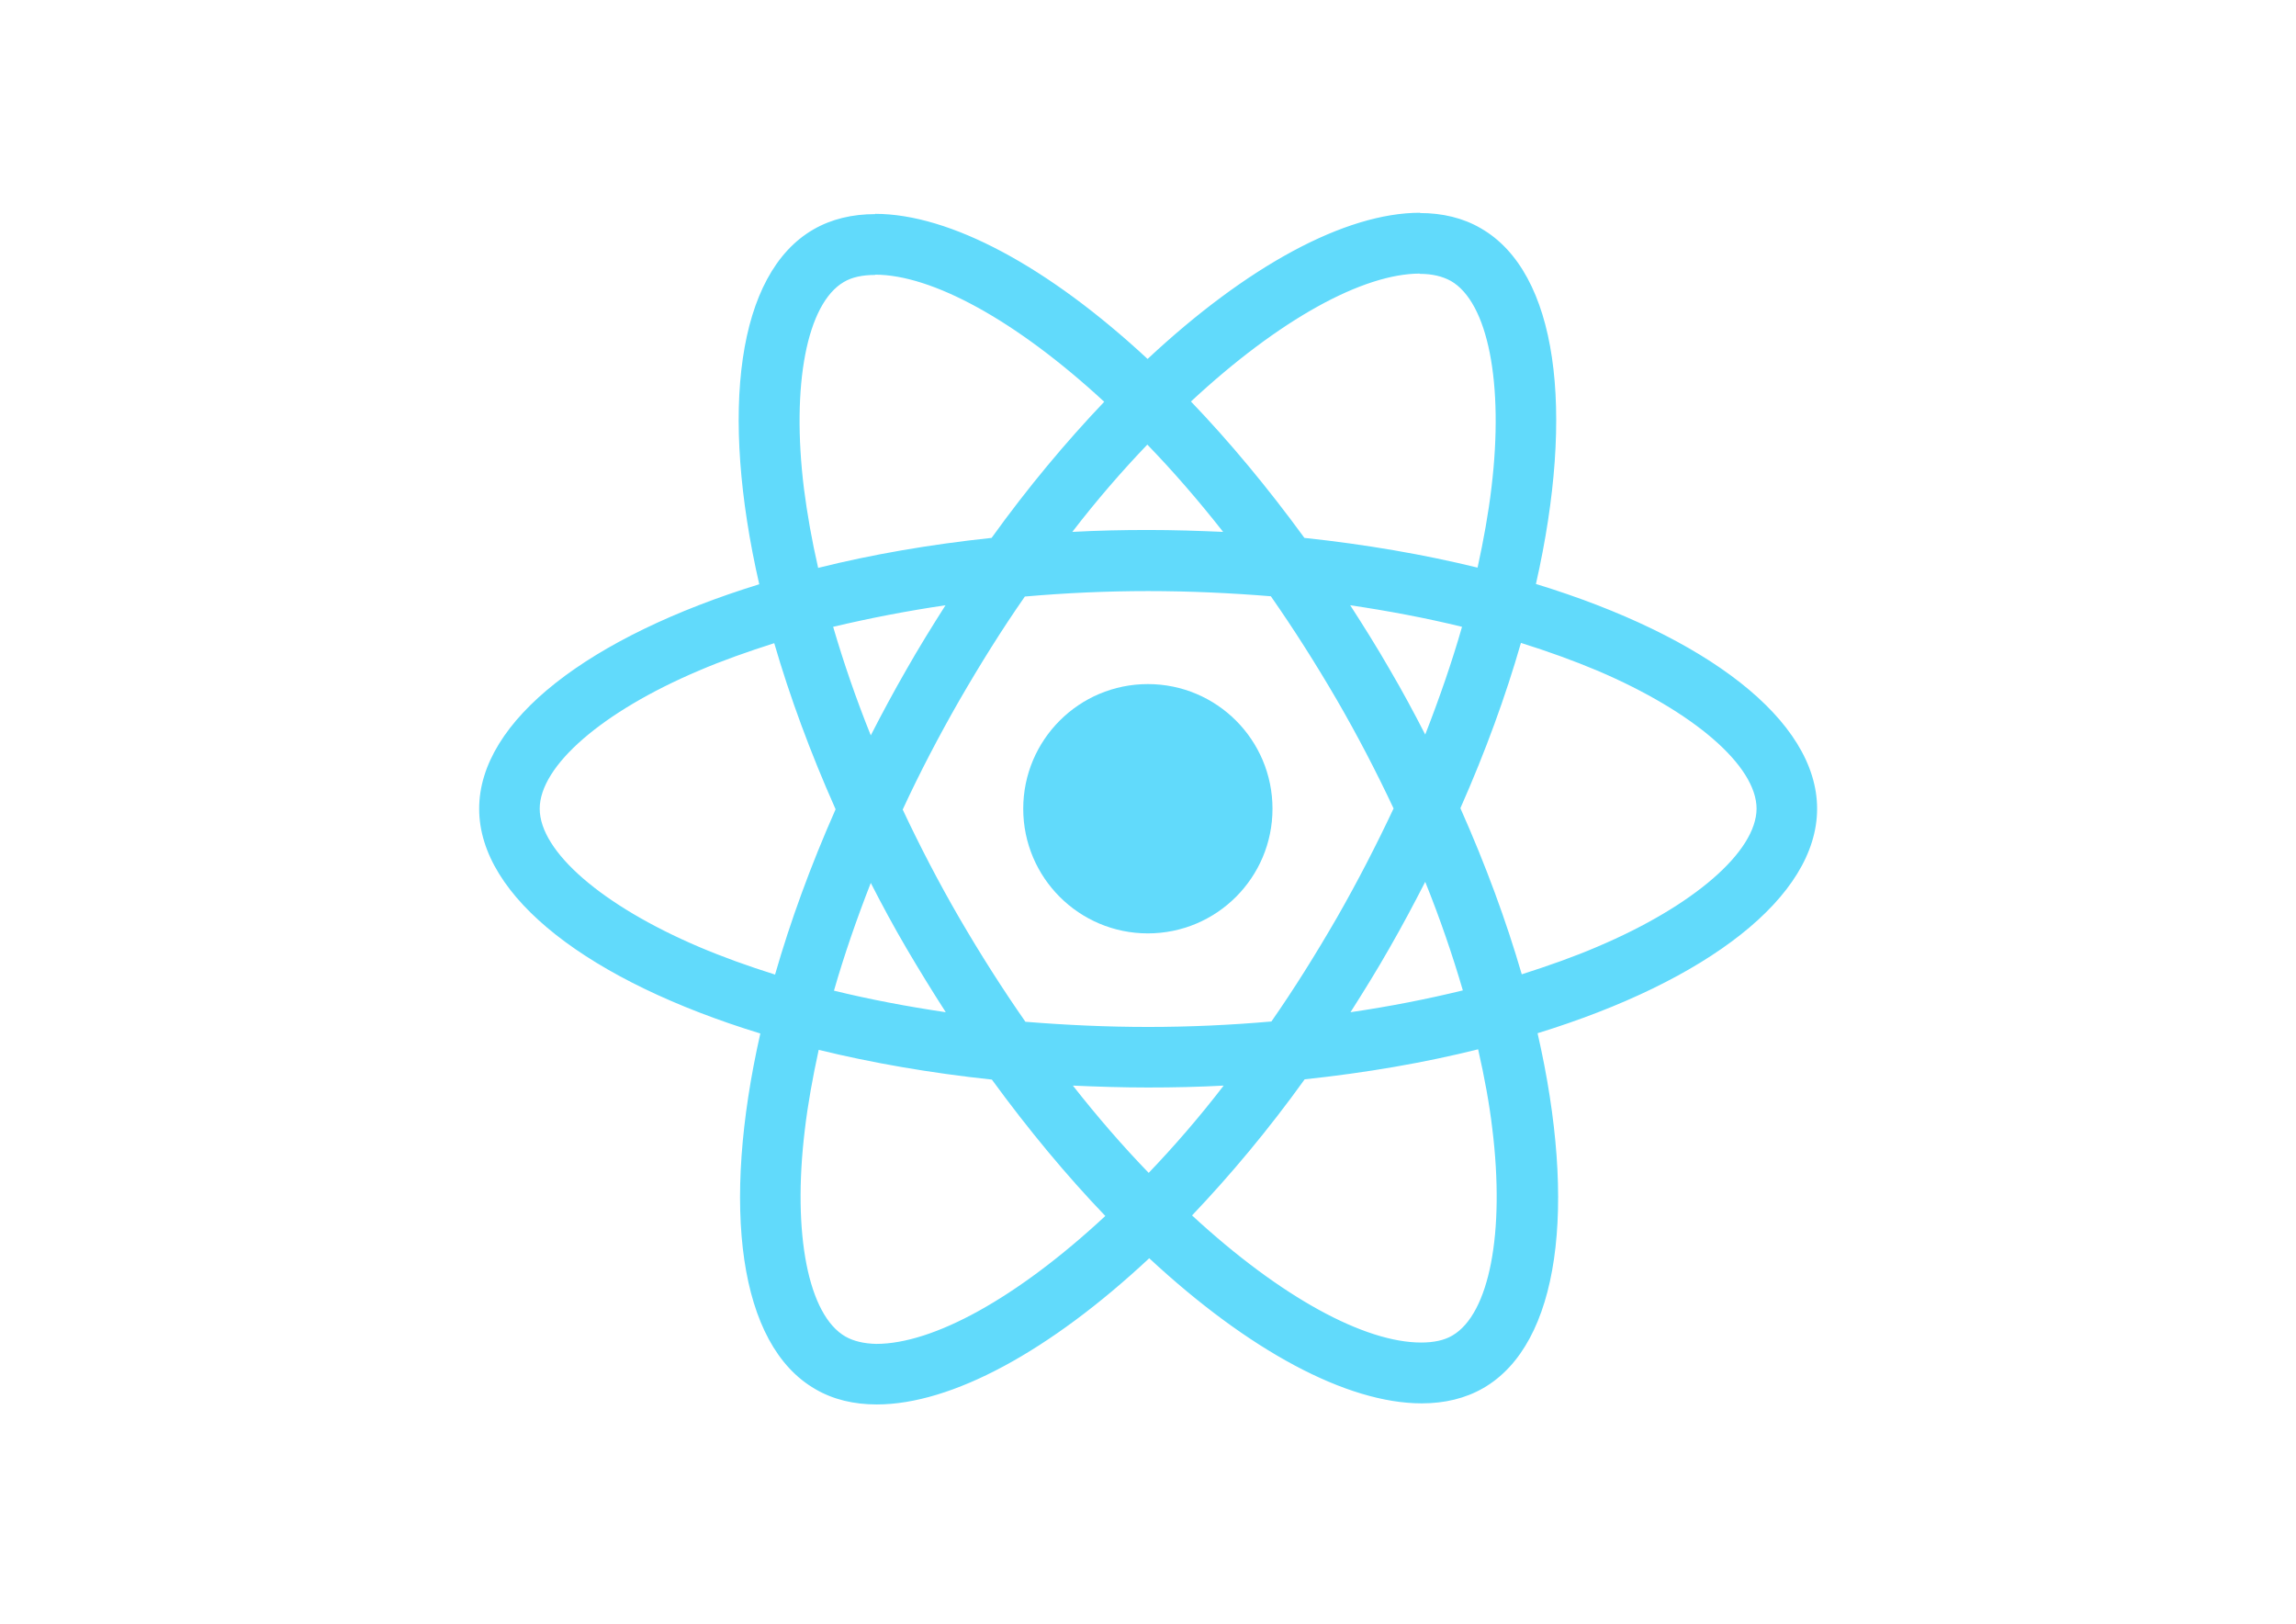
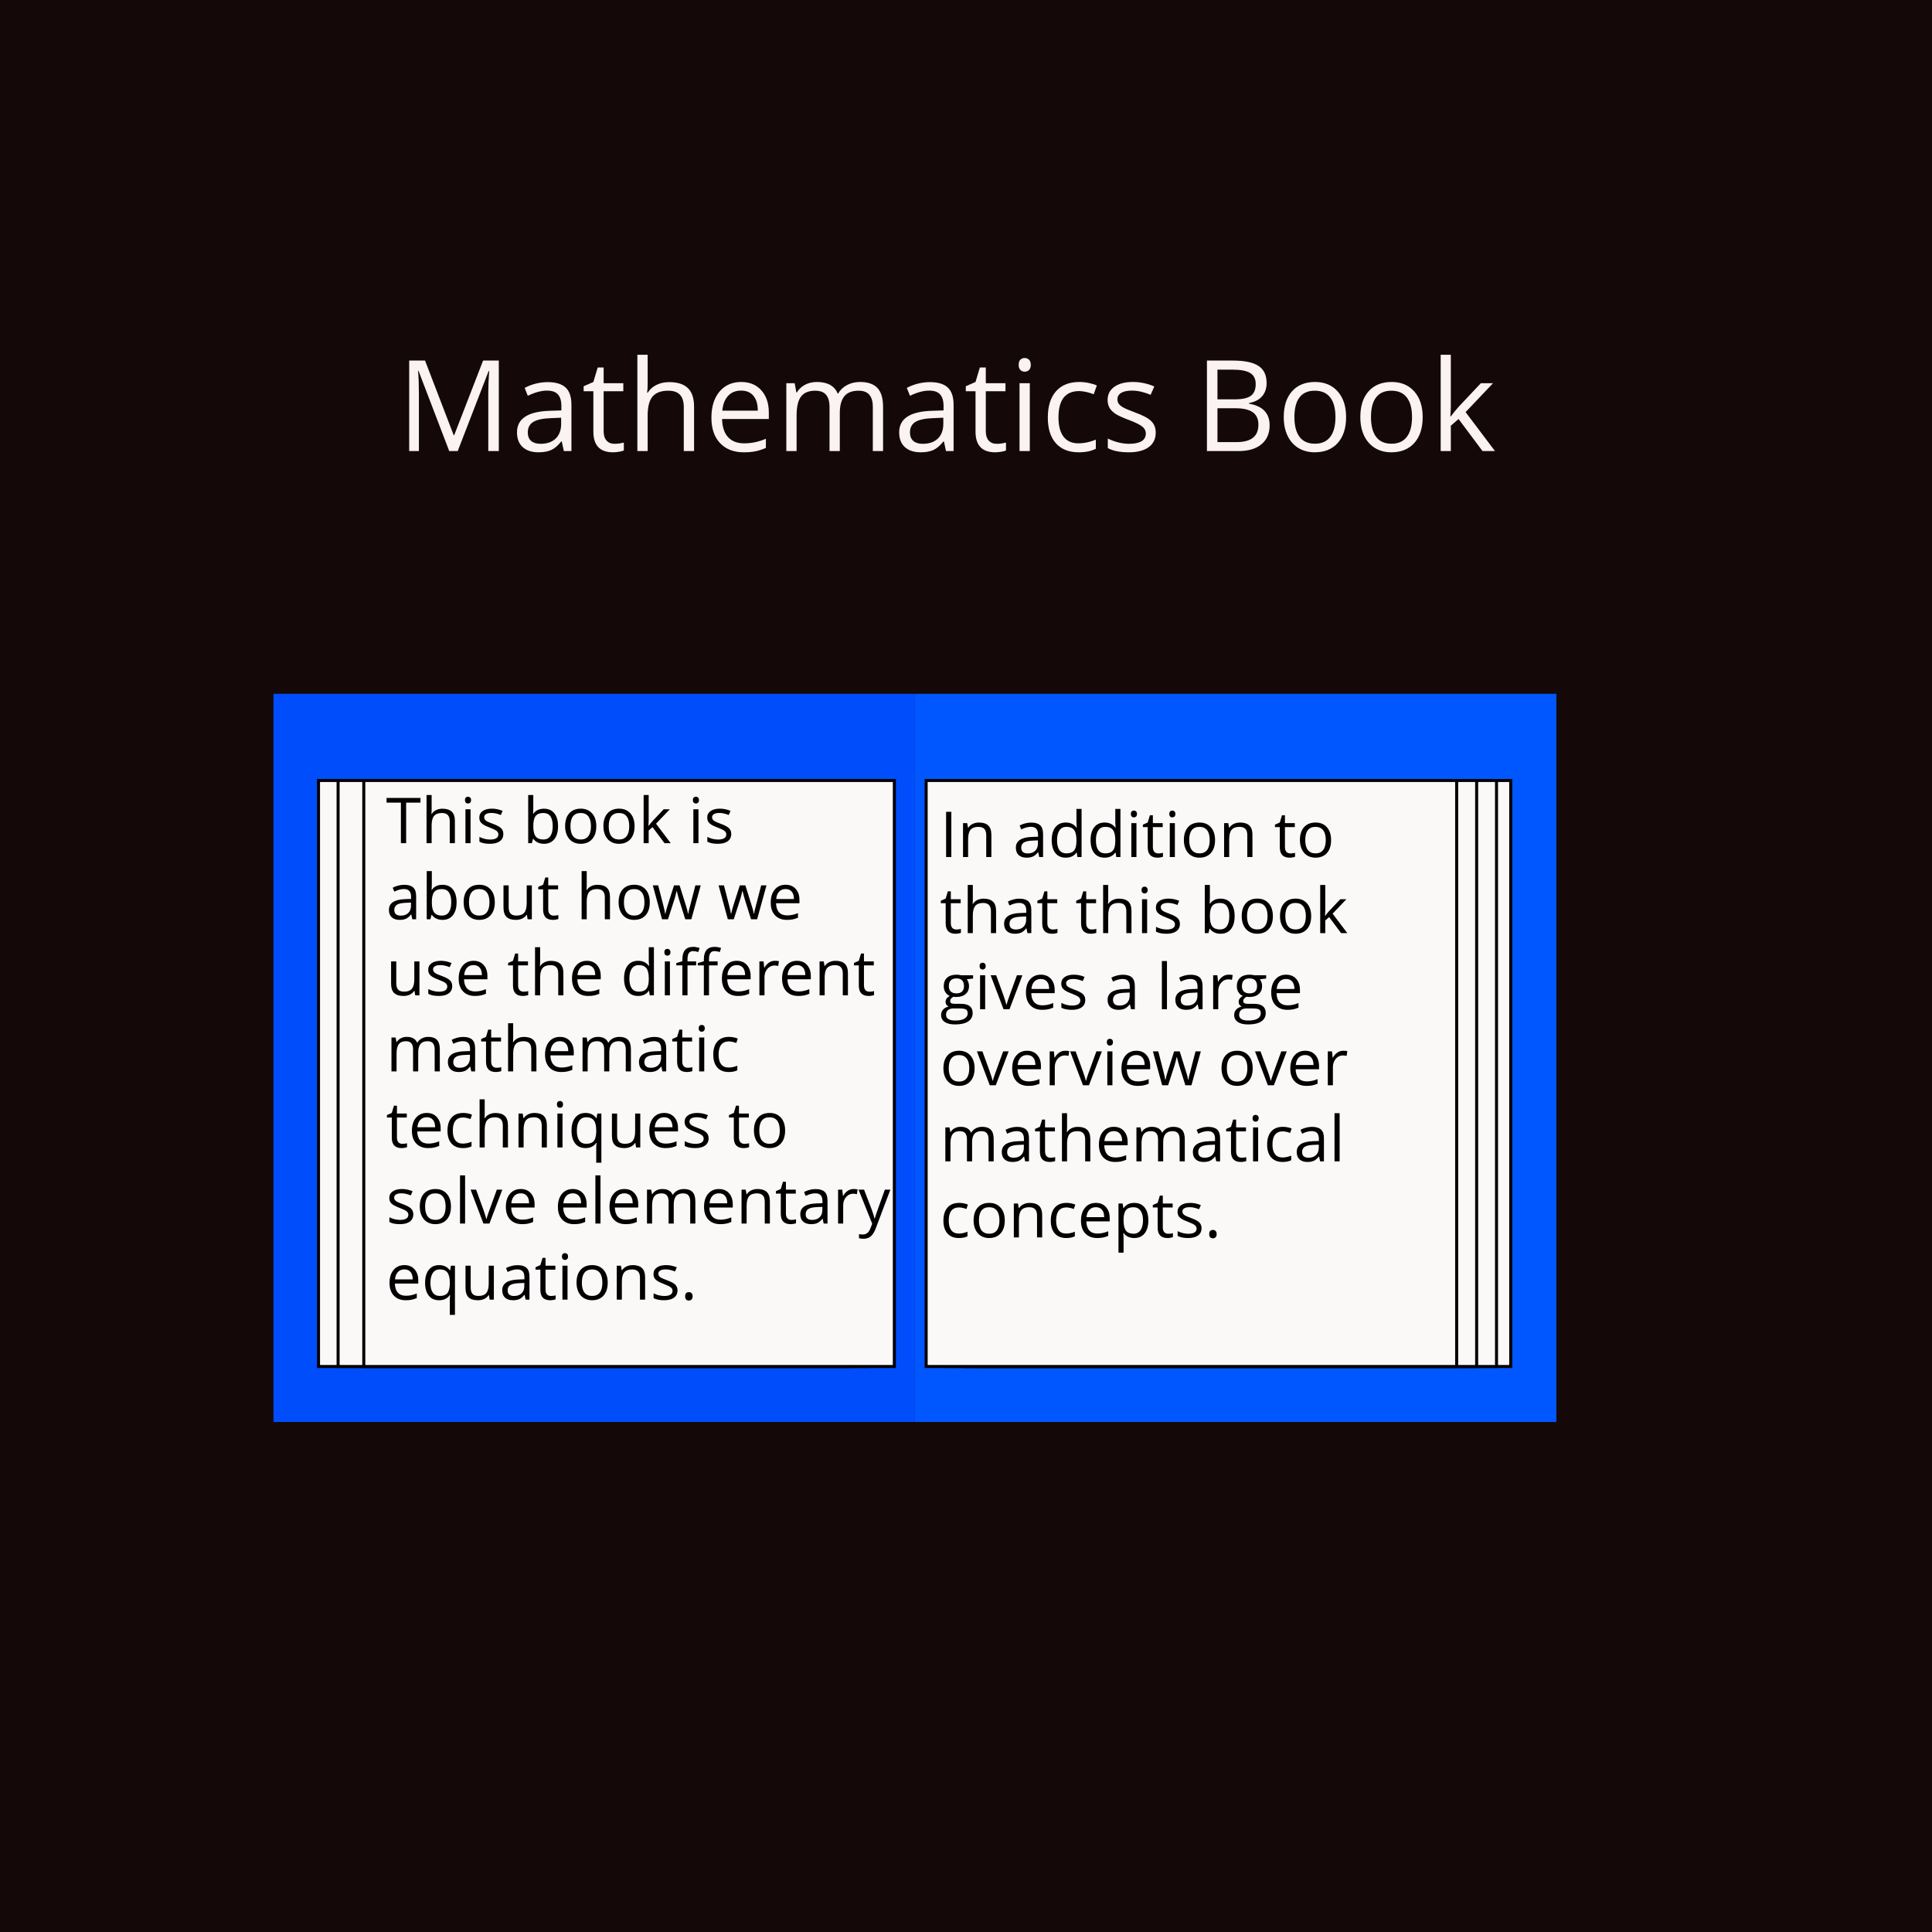
- <svg xmlns="http://www.w3.org/2000/svg" viewBox="0 0 841.9 595.3">
-   <g fill="#61DAFB">
-     <path d="M666.3 296.5c0-32.5-40.7-63.3-103.1-82.4 14.4-63.6 8-114.2-20.2-130.4-6.5-3.8-14.1-5.6-22.4-5.6v22.3c4.6 0 8.3.9 11.4 2.6 13.6 7.8 19.5 37.5 14.9 75.7-1.1 9.4-2.9 19.3-5.1 29.4-19.6-4.8-41-8.5-63.5-10.9-13.5-18.5-27.5-35.3-41.6-50 32.6-30.3 63.2-46.9 84-46.9V78c-27.5 0-63.5 19.6-99.9 53.6-36.4-33.8-72.4-53.2-99.9-53.2v22.3c20.7 0 51.4 16.5 84 46.6-14 14.7-28 31.4-41.3 49.9-22.6 2.4-44 6.1-63.6 11-2.3-10-4-19.7-5.2-29-4.7-38.2 1.1-67.9 14.6-75.8 3-1.8 6.9-2.6 11.5-2.6V78.5c-8.4 0-16 1.8-22.6 5.6-28.1 16.2-34.4 66.7-19.9 130.1-62.2 19.2-102.7 49.9-102.7 82.3 0 32.5 40.7 63.3 103.1 82.4-14.4 63.6-8 114.2 20.2 130.4 6.5 3.8 14.1 5.6 22.5 5.6 27.5 0 63.5-19.6 99.9-53.6 36.4 33.8 72.4 53.2 99.9 53.2 8.4 0 16-1.8 22.6-5.6 28.1-16.2 34.4-66.7 19.9-130.1 62-19.1 102.5-49.9 102.5-82.3zm-130.2-66.7c-3.7 12.9-8.3 26.2-13.5 39.5-4.1-8-8.4-16-13.1-24-4.6-8-9.5-15.8-14.4-23.4 14.2 2.1 27.9 4.7 41 7.9zm-45.8 106.5c-7.8 13.5-15.8 26.3-24.1 38.2-14.9 1.3-30 2-45.2 2-15.1 0-30.2-.7-45-1.9-8.3-11.9-16.4-24.6-24.2-38-7.6-13.1-14.5-26.4-20.8-39.8 6.2-13.4 13.2-26.8 20.7-39.9 7.8-13.5 15.8-26.3 24.1-38.2 14.9-1.3 30-2 45.2-2 15.1 0 30.2.7 45 1.9 8.3 11.9 16.4 24.6 24.2 38 7.6 13.1 14.5 26.4 20.8 39.8-6.3 13.4-13.2 26.8-20.7 39.9zm32.3-13c5.4 13.4 10 26.8 13.8 39.8-13.1 3.2-26.9 5.9-41.2 8 4.9-7.7 9.8-15.6 14.4-23.7 4.6-8 8.9-16.1 13-24.1zM421.2 430c-9.3-9.6-18.6-20.3-27.8-32 9 .4 18.2.7 27.5.7 9.4 0 18.7-.2 27.8-.7-9 11.7-18.3 22.4-27.5 32zm-74.4-58.9c-14.2-2.1-27.9-4.7-41-7.9 3.7-12.9 8.3-26.2 13.5-39.5 4.1 8 8.4 16 13.1 24 4.7 8 9.5 15.8 14.4 23.4zM420.7 163c9.3 9.6 18.6 20.3 27.8 32-9-.4-18.2-.7-27.5-.7-9.4 0-18.7.2-27.8.7 9-11.7 18.3-22.4 27.5-32zm-74 58.9c-4.9 7.7-9.8 15.6-14.4 23.7-4.6 8-8.9 16-13 24-5.4-13.4-10-26.8-13.8-39.8 13.1-3.1 26.9-5.8 41.2-7.9zm-90.5 125.2c-35.4-15.1-58.3-34.9-58.3-50.6 0-15.7 22.9-35.6 58.3-50.6 8.6-3.7 18-7 27.7-10.1 5.7 19.6 13.2 40 22.5 60.9-9.2 20.8-16.6 41.1-22.2 60.6-9.9-3.1-19.3-6.5-28-10.2zM310 490c-13.6-7.8-19.5-37.5-14.9-75.7 1.1-9.4 2.9-19.3 5.1-29.4 19.6 4.8 41 8.5 63.5 10.9 13.5 18.5 27.5 35.3 41.6 50-32.6 30.3-63.2 46.9-84 46.9-4.5-.1-8.3-1-11.3-2.7zm237.2-76.2c4.7 38.2-1.1 67.9-14.6 75.8-3 1.8-6.9 2.6-11.5 2.6-20.7 0-51.4-16.5-84-46.6 14-14.7 28-31.4 41.3-49.9 22.6-2.4 44-6.1 63.6-11 2.3 10.1 4.1 19.8 5.2 29.1zm38.5-66.7c-8.6 3.7-18 7-27.7 10.1-5.7-19.6-13.2-40-22.5-60.9 9.2-20.8 16.6-41.1 22.2-60.6 9.9 3.1 19.3 6.5 28.1 10.2 35.4 15.1 58.3 34.9 58.3 50.6-.1 15.7-23 35.6-58.4 50.6zM320.8 78.4z" />
-     <circle cx="420.9" cy="296.5" r="45.7" />
-     <path d="M520.5 78.1z" />
+ <svg xmlns="http://www.w3.org/2000/svg" xmlns:xlink="http://www.w3.org/1999/xlink" version="1.1" preserveAspectRatio="xMidYMid meet" viewBox="0 0 640 640" width="640" height="640">
+   <defs>
+     <path d="M0 0L670.85 0L670.85 658.28L0 658.28L0 0Z" id="a5Xj5SFK1Z" />
+     <text id="c1KZMMxB1" x="202.2" y="150.57" font-size="42" font-family="Open Sans" font-weight="normal" font-style="normal" letter-spacing="0" alignment-baseline="before-edge" transform="matrix(1 0 0 1 -81.6863 -33.7316)" style="line-height:100%" xml:space="preserve" dominant-baseline="text-before-edge">
+       <tspan x="202.2" dy="0em" alignment-baseline="before-edge" dominant-baseline="text-before-edge" text-anchor="start"> Mathematics Book</tspan>
+     </text>
+     <style id="opensansnormalnormal">
+ 
+     </style>
+     <path d="M90.58 229.83L303.08 229.83L303.08 471.05L90.58 471.05L90.58 229.83Z" id="f2IpwhbjnJ" />
+     <path d="M303.08 229.83L515.58 229.83L515.58 471.05L303.08 471.05L303.08 229.83Z" id="b2dNEUMCkg" />
+     <path d="M105.51 258.55L281.26 258.55L281.26 452.67L105.51 452.67L105.51 258.55Z" id="cipsOo19a" />
+     <path d="M324.7 258.55L500.45 258.55L500.45 452.67L324.7 452.67L324.7 258.55Z" id="b7j9GZi4S" />
+     <path d="M320 258.55L495.74 258.55L495.74 452.67L320 452.67L320 258.55Z" id="b25YVjx7Sg" />
+     <path d="M313.42 258.55L489.16 258.55L489.16 452.67L313.42 452.67L313.42 258.55Z" id="d1e22f8iZP" />
+     <path d="M306.8 258.55L482.54 258.55L482.54 452.67L306.8 452.67L306.8 258.55Z" id="brjIhYzDG" />
+     <path d="M112 258.55L287.74 258.55L287.74 452.67L112 452.67L112 258.55Z" id="e1RlNnfw5L" />
+     <path d="M120.51 258.55L296.26 258.55L296.26 452.67L120.51 452.67L120.51 258.55Z" id="h12KqETqBe" />
+     <text id="aFb86L5rH" x="182.47" y="44.9" font-size="21" font-family="Open Sans" font-weight="normal" font-style="normal" letter-spacing="0" alignment-baseline="before-edge" transform="matrix(1 0 0 1 -54.60254 218.1252)" style="line-height:100%" xml:space="preserve" dominant-baseline="text-before-edge">
+       <tspan x="182.47" dy="0em" alignment-baseline="before-edge" dominant-baseline="text-before-edge" text-anchor="start">This book is</tspan>
+       <tspan x="182.47" dy="1.2em" alignment-baseline="before-edge" dominant-baseline="text-before-edge" text-anchor="start">about how we</tspan>
+       <tspan x="182.47" dy="1.2em" alignment-baseline="before-edge" dominant-baseline="text-before-edge" text-anchor="start">use the different</tspan>
+       <tspan x="182.47" dy="1.2em" alignment-baseline="before-edge" dominant-baseline="text-before-edge" text-anchor="start">mathematic</tspan>
+       <tspan x="182.47" dy="1.2em" alignment-baseline="before-edge" dominant-baseline="text-before-edge" text-anchor="start">techniques to</tspan>
+       <tspan x="182.47" dy="1.2em" alignment-baseline="before-edge" dominant-baseline="text-before-edge" text-anchor="start">solve elementary</tspan>
+       <tspan x="182.47" dy="1.2em" alignment-baseline="before-edge" dominant-baseline="text-before-edge" text-anchor="start">equations.</tspan>
+     </text>
+     <text id="b4eDNau4U1" x="182.47" y="44.9" font-size="21" font-family="Open Sans" font-weight="normal" font-style="normal" letter-spacing="0" alignment-baseline="before-edge" transform="matrix(1 0 0 1 128.8778 222.7198)" style="line-height:100%" xml:space="preserve" dominant-baseline="text-before-edge">
+       <tspan x="182.47" dy="0em" alignment-baseline="before-edge" dominant-baseline="text-before-edge" text-anchor="start">In addition to</tspan>
+       <tspan x="182.47" dy="1.2em" alignment-baseline="before-edge" dominant-baseline="text-before-edge" text-anchor="start">that this book</tspan>
+       <tspan x="182.47" dy="1.2em" alignment-baseline="before-edge" dominant-baseline="text-before-edge" text-anchor="start">gives a large</tspan>
+       <tspan x="182.47" dy="1.2em" alignment-baseline="before-edge" dominant-baseline="text-before-edge" text-anchor="start">overview over</tspan>
+       <tspan x="182.47" dy="1.2em" alignment-baseline="before-edge" dominant-baseline="text-before-edge" text-anchor="start">mathematical</tspan>
+       <tspan x="182.47" dy="1.2em" alignment-baseline="before-edge" dominant-baseline="text-before-edge" text-anchor="start">concepts.</tspan>
+     </text>
+   </defs>
+   <g>
+     <g>
+       <g>
+         <use xlink:href="#a5Xj5SFK1Z" opacity="1" fill="#150808" fill-opacity="1" />
+       </g>
+       <g id="dNt2INt78">
+         <use xlink:href="#c1KZMMxB1" opacity="1" fill="#fbf2f2" fill-opacity="1" />
+       </g>
+       <g>
+         <use xlink:href="#f2IpwhbjnJ" opacity="1" fill="#004dfb" fill-opacity="1" />
+       </g>
+       <g>
+         <use xlink:href="#b2dNEUMCkg" opacity="1" fill="#0057ff" fill-opacity="1" />
+       </g>
+       <g>
+         <use xlink:href="#cipsOo19a" opacity="1" fill="#fbf8f8" fill-opacity="1" />
+         <g>
+           <use xlink:href="#cipsOo19a" opacity="1" fill-opacity="0" stroke="#000000" stroke-width="1" stroke-opacity="1" />
+         </g>
+       </g>
+       <g>
+         <use xlink:href="#b7j9GZi4S" opacity="1" fill="#fbf8f8" fill-opacity="1" />
+         <g>
+           <use xlink:href="#b7j9GZi4S" opacity="1" fill-opacity="0" stroke="#000000" stroke-width="1" stroke-opacity="1" />
+         </g>
+       </g>
+       <g>
+         <use xlink:href="#b25YVjx7Sg" opacity="1" fill="#fbf8f8" fill-opacity="1" />
+         <g>
+           <use xlink:href="#b25YVjx7Sg" opacity="1" fill-opacity="0" stroke="#000000" stroke-width="1" stroke-opacity="1" />
+         </g>
+       </g>
+       <g>
+         <use xlink:href="#d1e22f8iZP" opacity="1" fill="#fbf8f8" fill-opacity="1" />
+         <g>
+           <use xlink:href="#d1e22f8iZP" opacity="1" fill-opacity="0" stroke="#000000" stroke-width="1" stroke-opacity="1" />
+         </g>
+       </g>
+       <g>
+         <use xlink:href="#brjIhYzDG" opacity="1" fill="#fbf8f8" fill-opacity="1" />
+         <g>
+           <use xlink:href="#brjIhYzDG" opacity="1" fill-opacity="0" stroke="#000000" stroke-width="1" stroke-opacity="1" />
+         </g>
+       </g>
+       <g>
+         <use xlink:href="#e1RlNnfw5L" opacity="1" fill="#fbf8f8" fill-opacity="1" />
+         <g>
+           <use xlink:href="#e1RlNnfw5L" opacity="1" fill-opacity="0" stroke="#000000" stroke-width="1" stroke-opacity="1" />
+         </g>
+       </g>
+       <g>
+         <use xlink:href="#h12KqETqBe" opacity="1" fill="#fbf8f8" fill-opacity="1" />
+         <g>
+           <use xlink:href="#h12KqETqBe" opacity="1" fill-opacity="0" stroke="#000000" stroke-width="1" stroke-opacity="1" />
+         </g>
+       </g>
+       <g id="b1CGaN2ge">
+         <use xlink:href="#aFb86L5rH" opacity="1" fill="#000000" fill-opacity="1" />
+       </g>
+       <g id="biyJ0AYk">
+         <use xlink:href="#b4eDNau4U1" opacity="1" fill="#000000" fill-opacity="1" />
+       </g>
+     </g>
  </g>
</svg>
